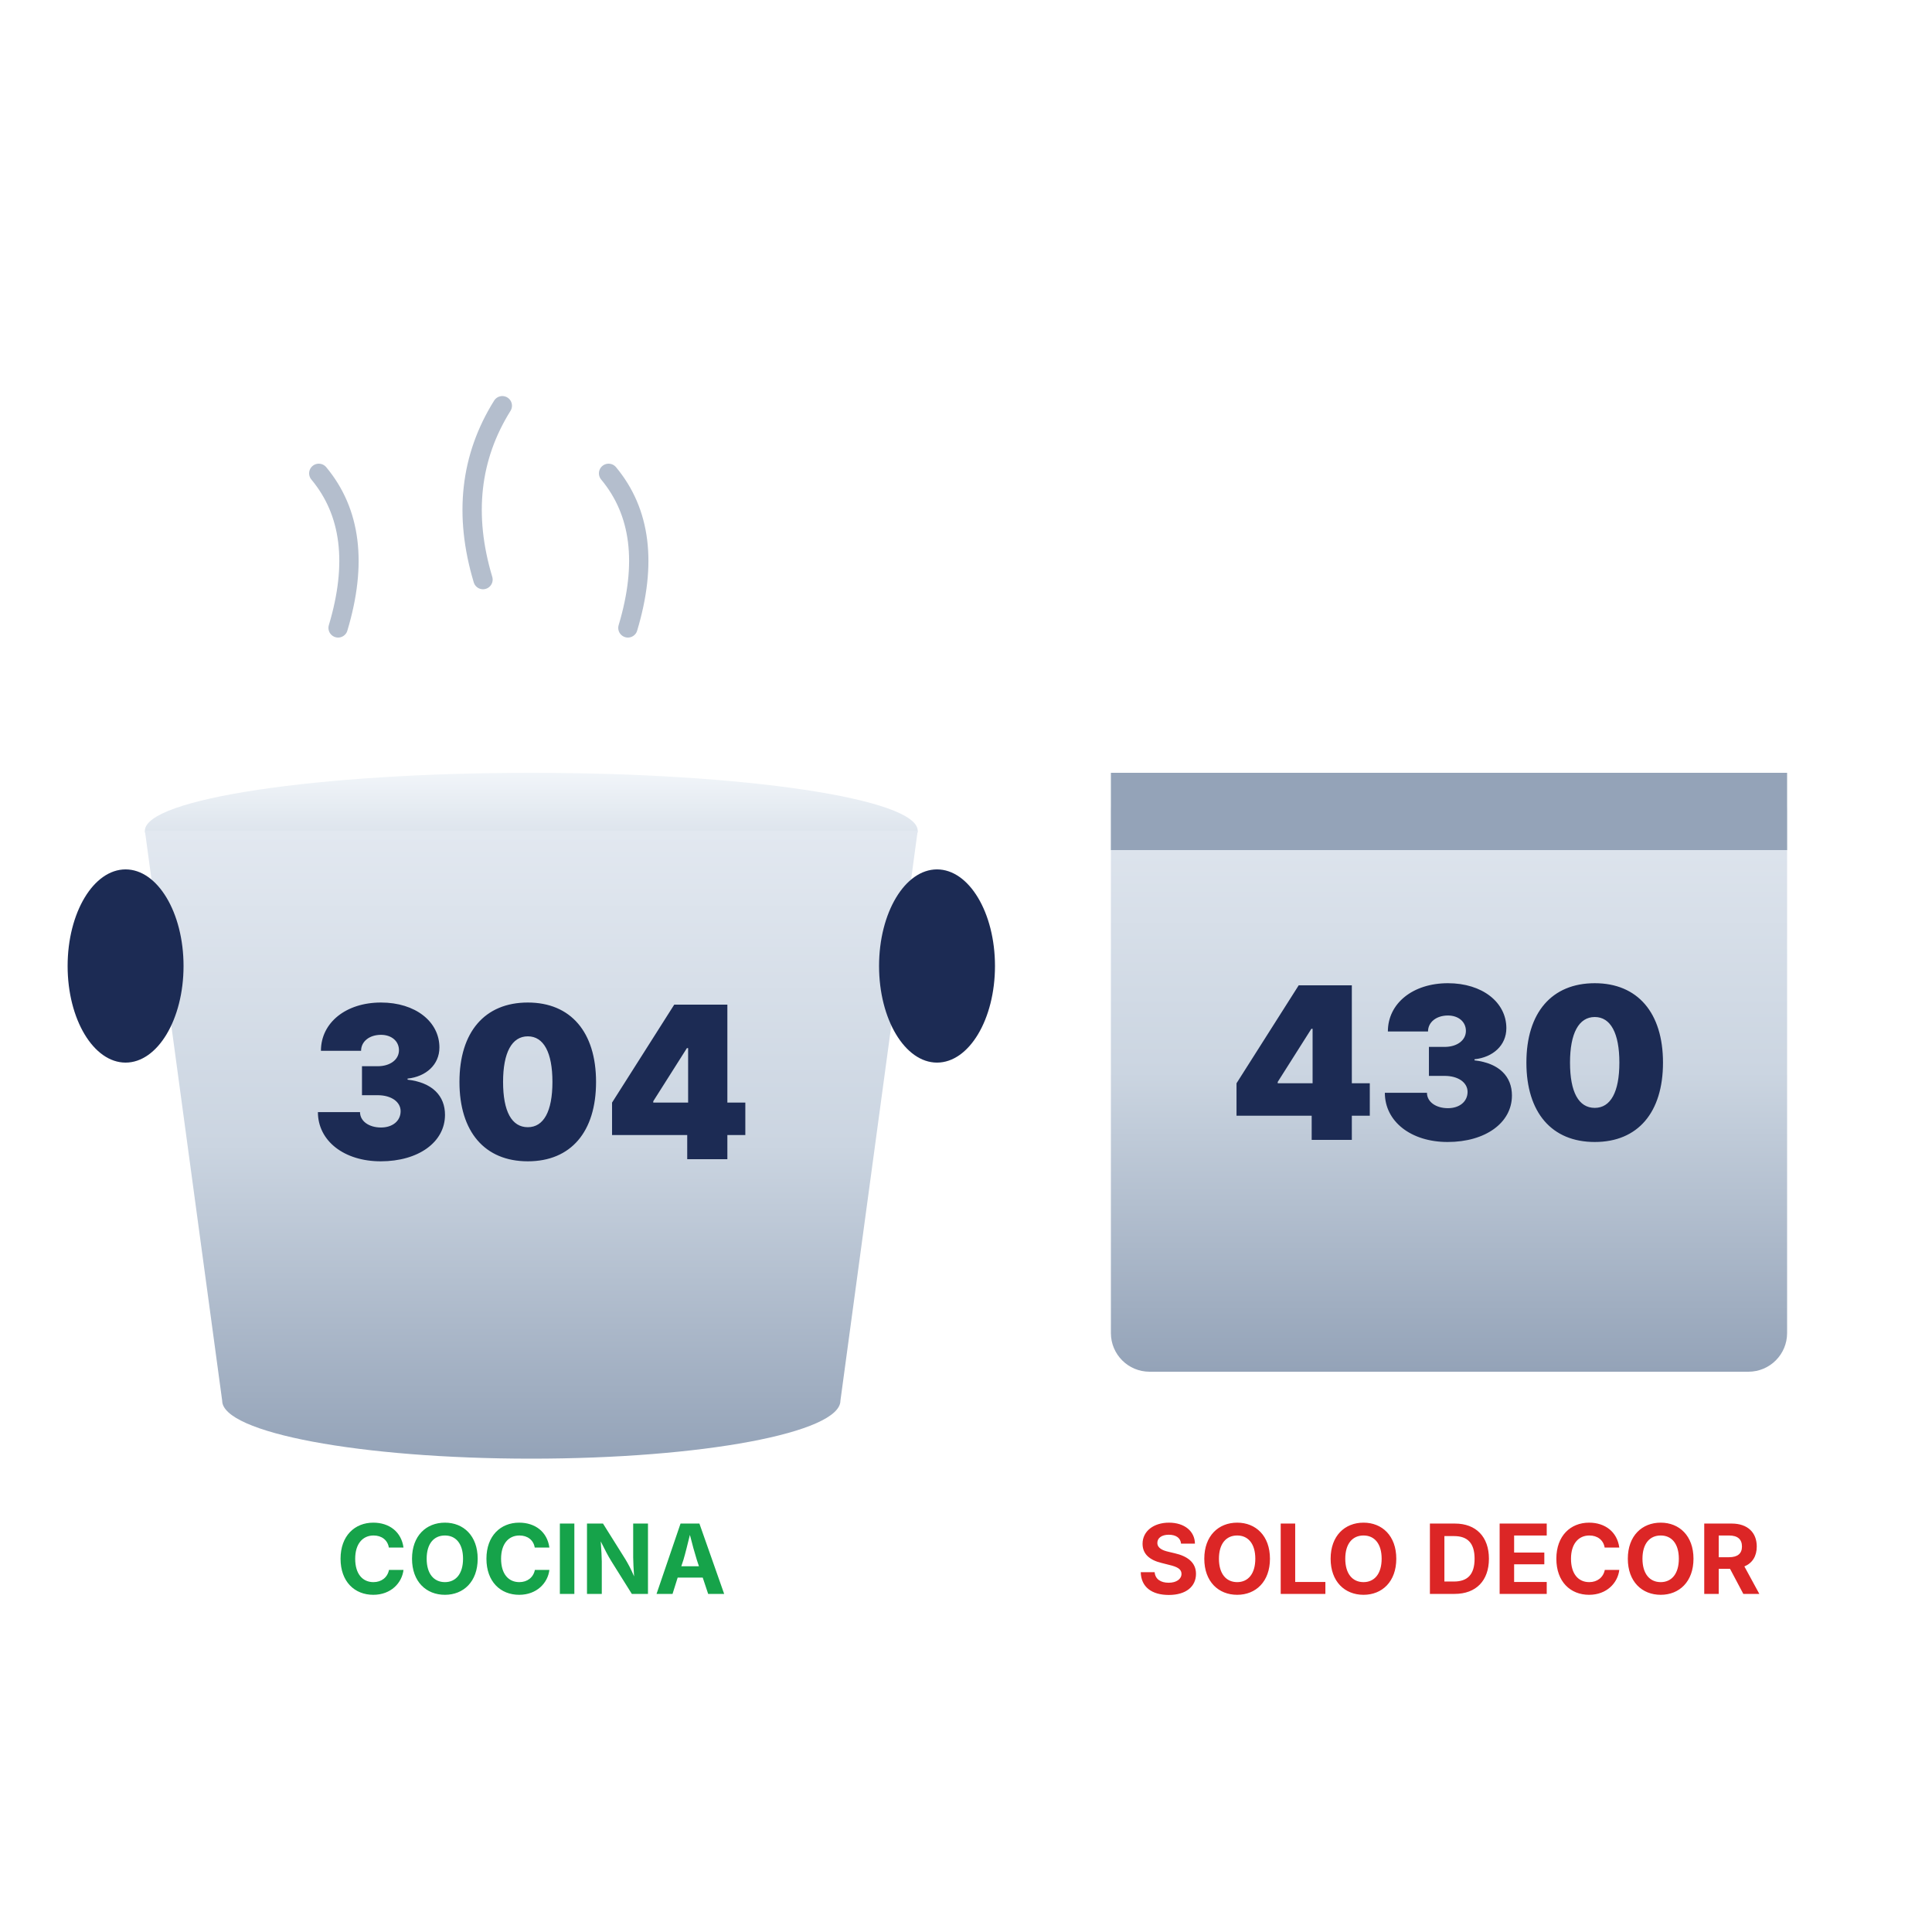
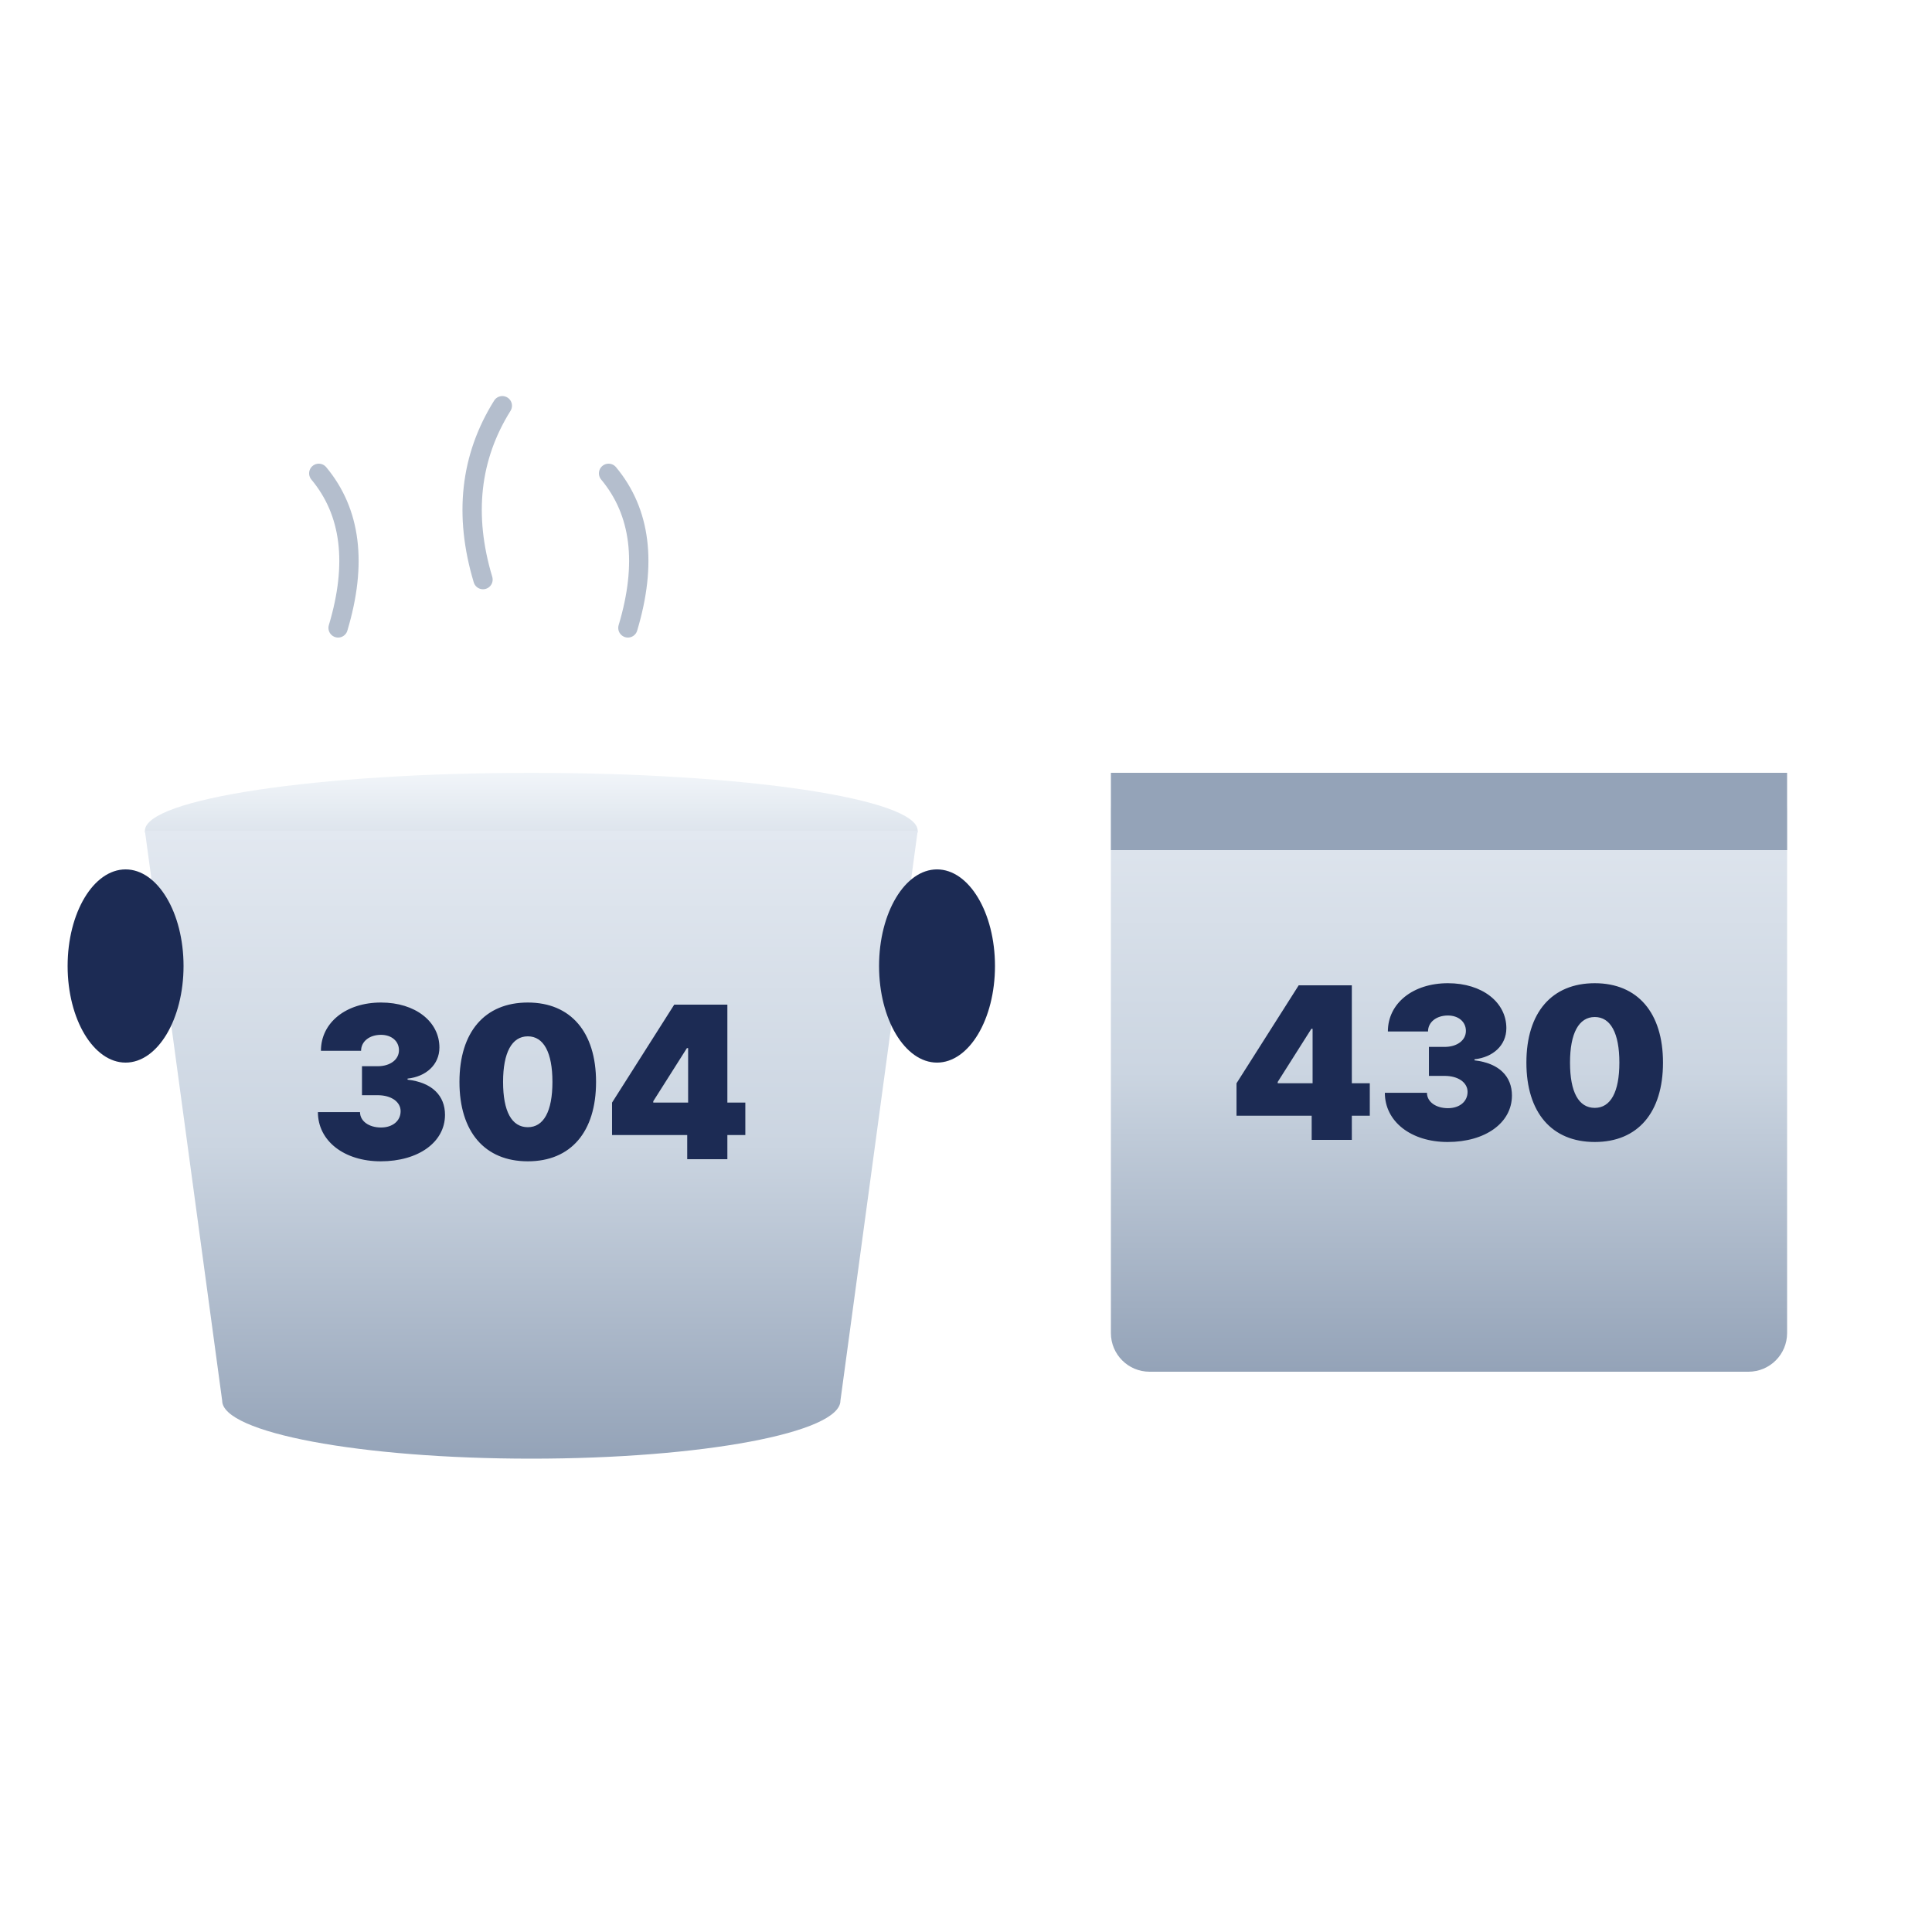
<svg xmlns="http://www.w3.org/2000/svg" viewBox="0 0 200 200">
  <defs>
    <linearGradient id="potB" x1="0" y1="0" x2="0" y2="1">
      <stop offset="0" stop-color="#e2e8f0" />
      <stop offset=".5" stop-color="#cbd5e1" />
      <stop offset="1" stop-color="#94a3b8" />
    </linearGradient>
    <linearGradient id="potR" x1="0" y1="0" x2="0" y2="1">
      <stop offset="0" stop-color="#f1f5f9" />
      <stop offset="1" stop-color="#cbd5e1" />
    </linearGradient>
  </defs>
  <g transform="translate(15,80)">
    <ellipse cx="40" cy="6" rx="40" ry="6" fill="url(#potR)" />
    <path d="M 0 6 L 8 65 a 32 6 0 0 0 64 0 L 80 6 Z" fill="url(#potB)" />
    <ellipse cx="-2" cy="20" rx="6" ry="10" fill="#1C2B54" />
    <ellipse cx="82" cy="20" rx="6" ry="10" fill="#1C2B54" />
    <text x="40" y="40" font-family="Inter,Arial,sans-serif" font-weight="900" font-size="22" fill="#1C2B54" text-anchor="middle">304</text>
-     <text x="40" y="85" font-family="Inter,Arial,sans-serif" font-weight="700" font-size="10" fill="#16a34a" text-anchor="middle">COCINA</text>
  </g>
  <g transform="translate(115,80)">
    <rect x="0" y="0" width="70" height="62" rx="4" fill="url(#potB)" />
    <rect x="0" y="0" width="70" height="8" fill="#94a3b8" />
    <text x="35" y="38" font-family="Inter,Arial,sans-serif" font-weight="900" font-size="22" fill="#1C2B54" text-anchor="middle">430</text>
-     <text x="35" y="85" font-family="Inter,Arial,sans-serif" font-weight="700" font-size="10" fill="#dc2626" text-anchor="middle">SOLO DECOR</text>
  </g>
  <g stroke="#94a3b8" stroke-width="2" fill="none" opacity=".7" stroke-linecap="round">
    <path d="M 35 65 q 3 -10 -2 -16" />
    <path d="M 50 60 q -3 -10 2 -18" />
    <path d="M 65 65 q 3 -10 -2 -16" />
  </g>
</svg>
